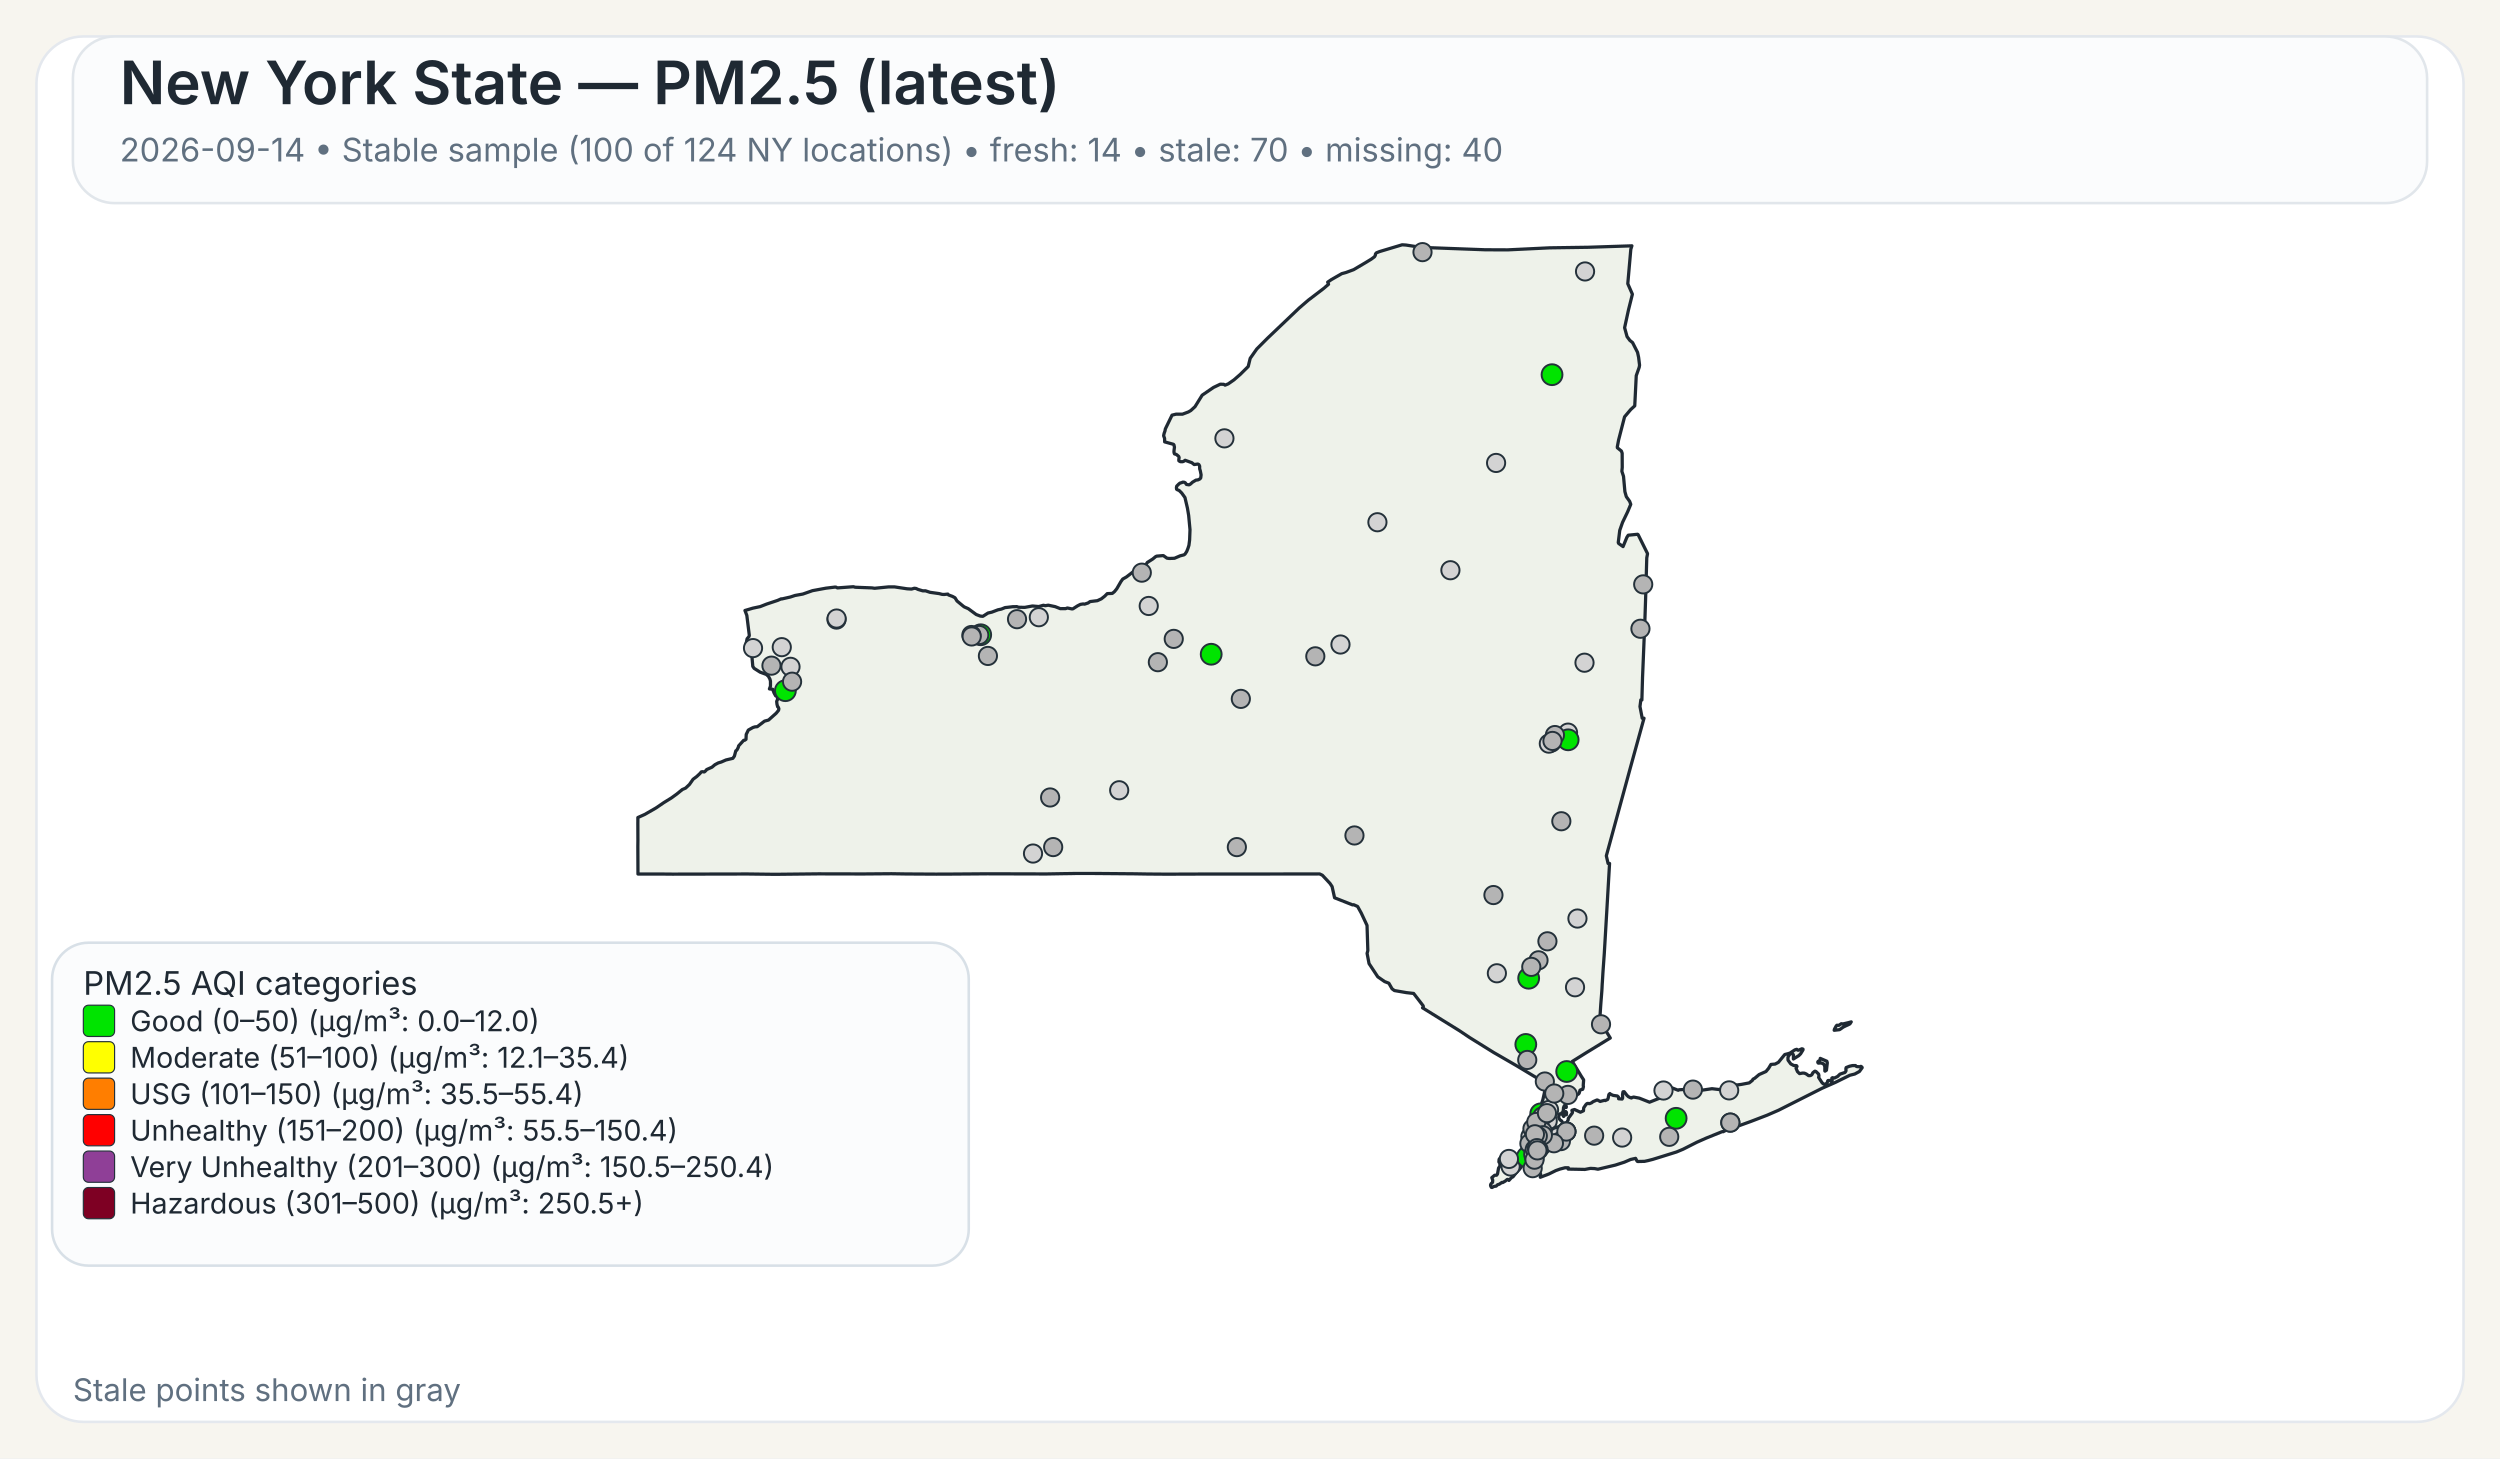
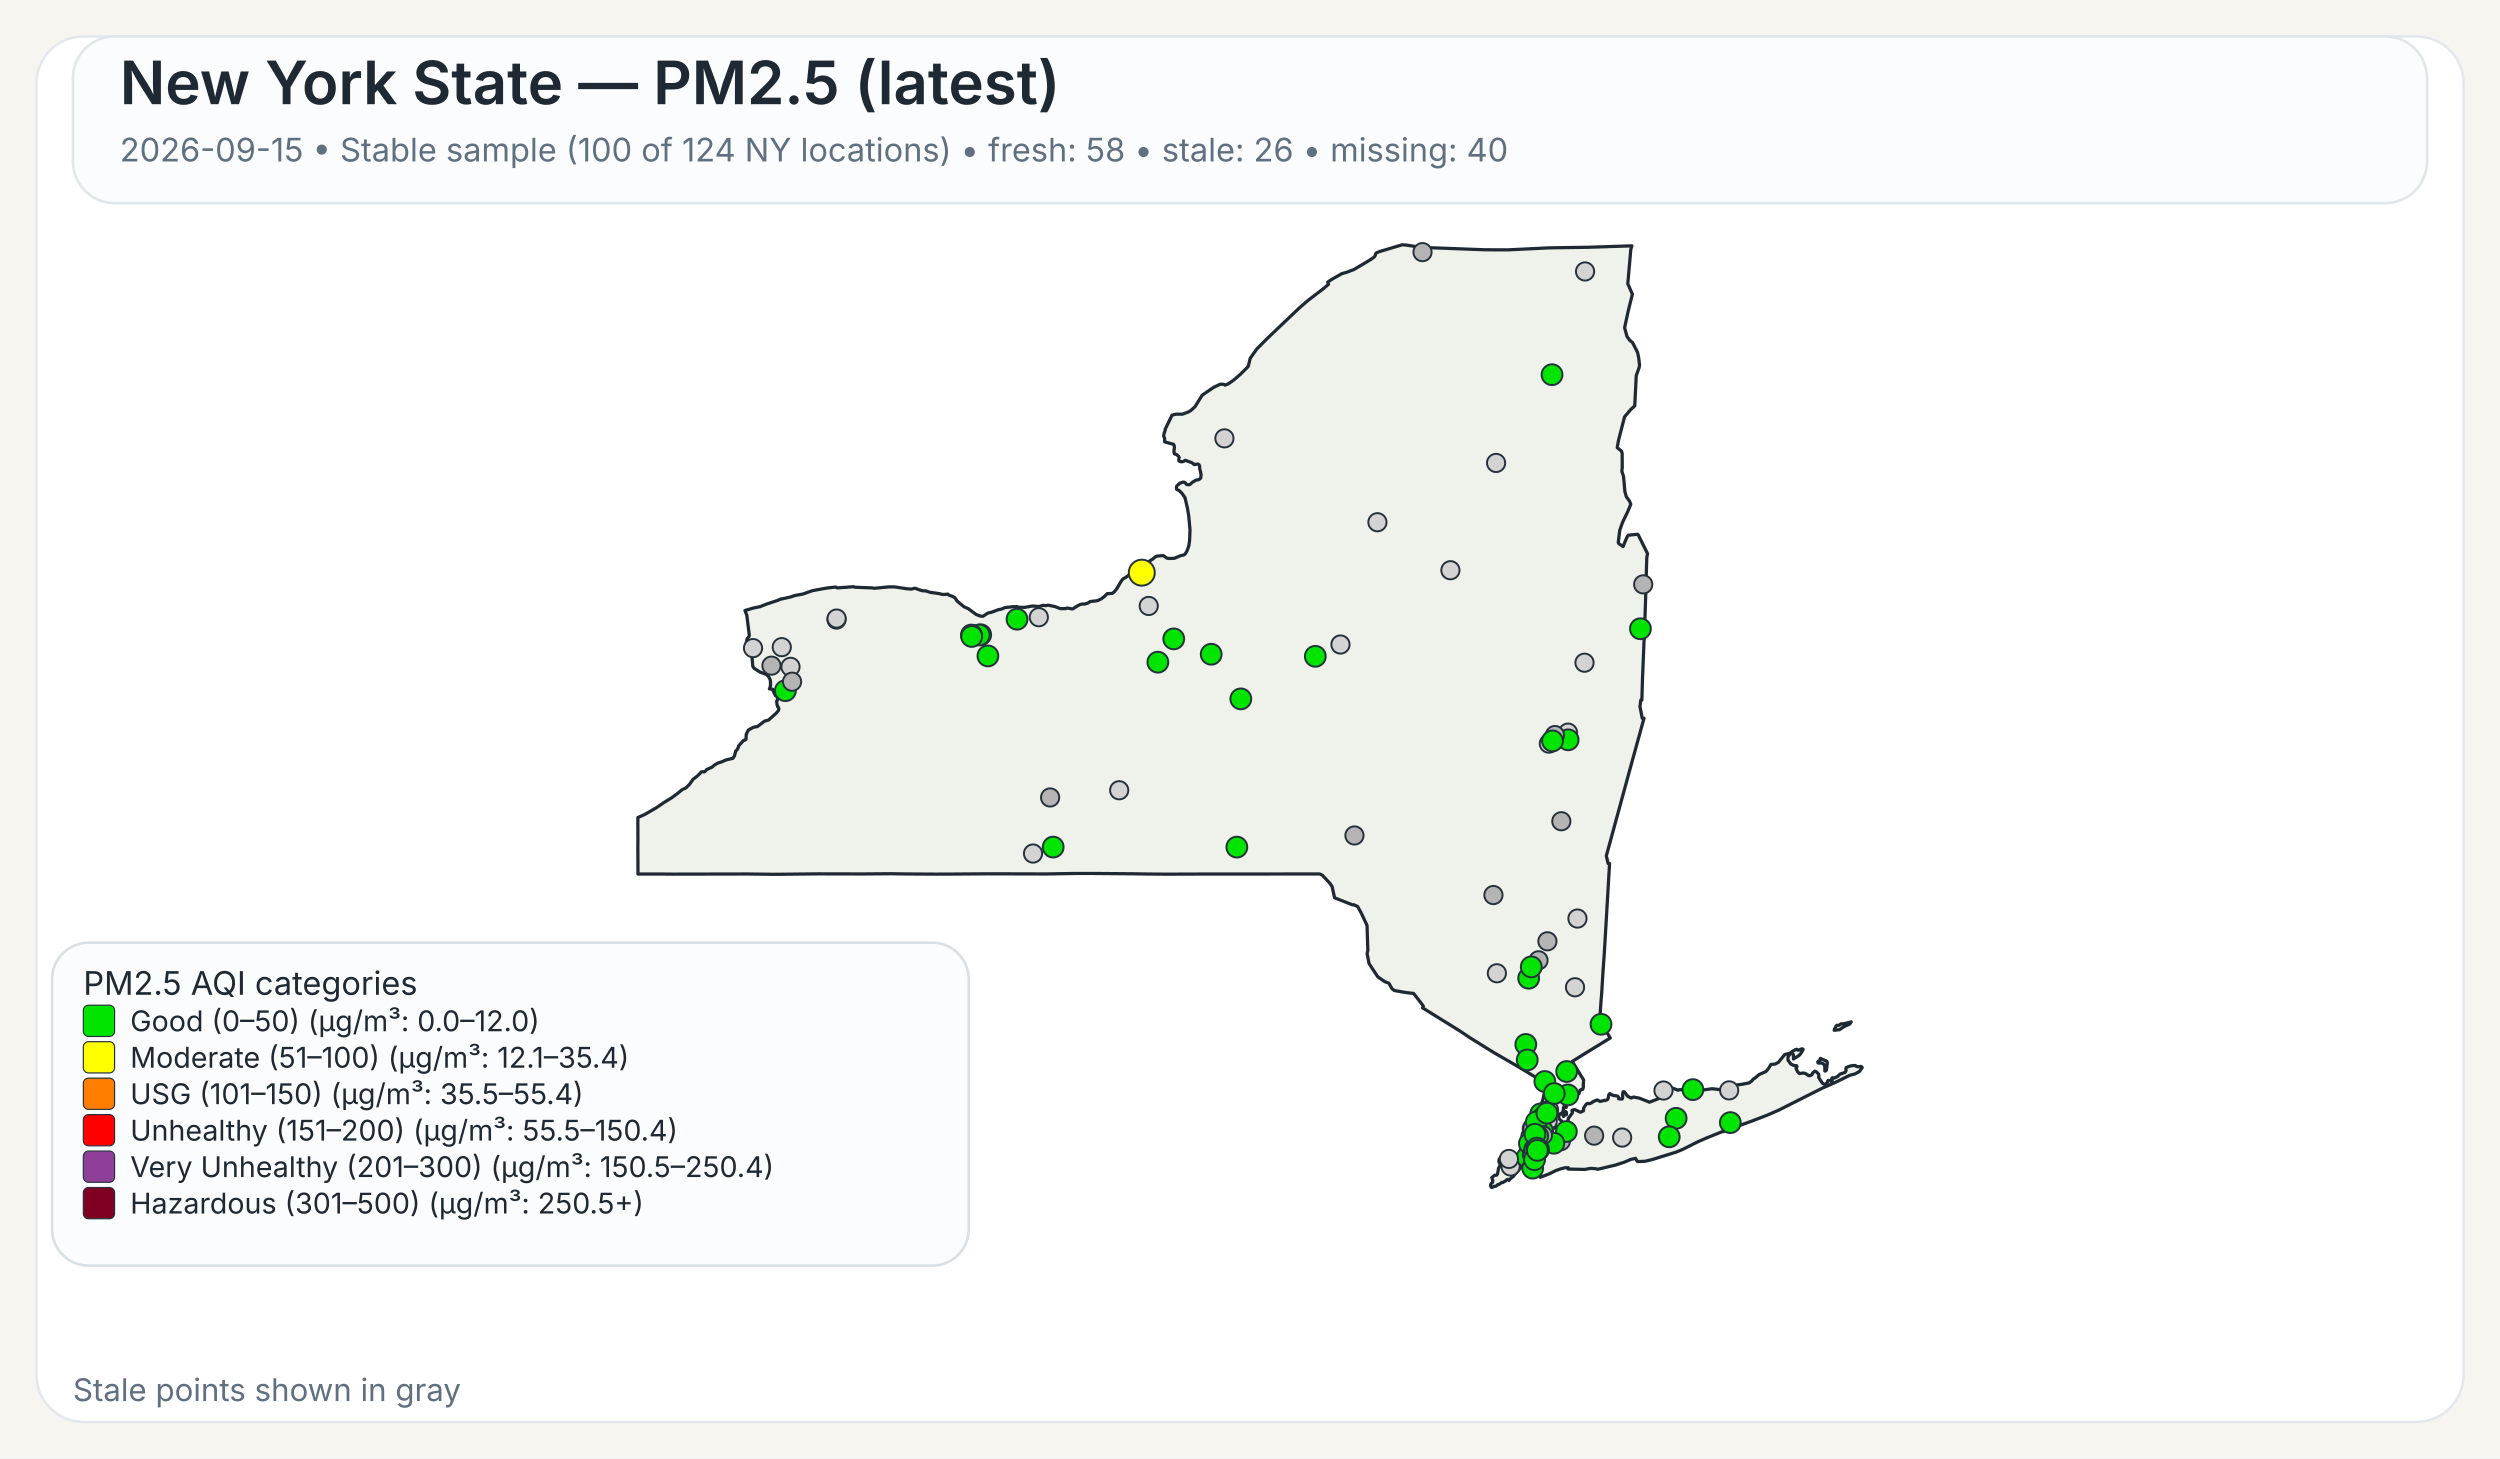
<svg xmlns="http://www.w3.org/2000/svg" width="960" height="560">
  <rect x="0" y="0" width="960" height="560" fill="#F7F5EF" />
  <rect x="14" y="14" width="932" height="532" rx="18" ry="18" fill="#FFFFFF" stroke="#E4E8EE" stroke-width="1" />
  <rect x="28" y="14" width="904" height="64" rx="16" ry="16" fill="#FBFCFD" stroke="#E1E6EB" stroke-width="1" />
  <text x="46" y="40" font-family="Public Sans, Inter, Aptos, Segoe UI, Arial, sans-serif" font-size="23" font-weight="600" fill="#1F2933">New York State — PM2.5 (latest)</text>
-   <text x="46" y="62" font-family="Public Sans, Inter, Aptos, Segoe UI, Arial, sans-serif" font-size="12.5" font-weight="400" fill="#607080">2026-09-14 • Stable sample (100 of 124 NY locations) • fresh: 14 • stale: 70 • missing: 40</text>
+   <text x="46" y="62" font-family="Public Sans, Inter, Aptos, Segoe UI, Arial, sans-serif" font-size="12.5" font-weight="400" fill="#607080">2026-09-15 • Stable sample (100 of 124 NY locations) • fresh: 58 • stale: 26 • missing: 40</text>
  <path d="M601.06,426.90 L601.23,426.83 L601.48,427.07 L601.55,427.32 L601.50,428.06 L601.28,428.08 L601.08,427.81 L601.04,427.27 L601.06,426.90 Z" fill="#EEF2EA" stroke="#1F2933" stroke-width="1.25" stroke-linejoin="round" />
  <path d="M585.16,439.66 L585.21,439.61 L585.24,439.63 L585.33,439.75 L585.00,440.50 L584.94,440.59 L584.83,440.54 L584.77,440.43 L584.80,440.38 L585.16,439.66 Z" fill="#EEF2EA" stroke="#1F2933" stroke-width="1.25" stroke-linejoin="round" />
  <path d="M579.00,452.87 L578.74,452.93 L578.02,453.54 L577.00,454.12 L576.75,454.04 L575.70,454.75 L575.07,454.93 L574.52,455.48 L573.72,455.58 L572.92,456.00 L572.71,455.95 L572.45,455.50 L572.36,455.05 L572.56,454.57 L573.14,454.01 L573.21,453.18 L572.85,452.21 L573.97,451.28 L574.68,451.28 L575.04,450.81 L575.45,448.53 L575.88,447.92 L575.97,447.53 L575.92,446.38 L575.63,446.32 L575.58,446.12 L575.66,445.16 L576.32,444.30 L576.87,444.03 L577.23,444.07 L577.46,444.30 L578.49,444.56 L580.44,444.30 L582.44,443.79 L583.07,443.83 L583.44,444.38 L583.57,445.77 L584.00,446.72 L584.43,447.38 L584.07,448.20 L583.53,448.95 L582.19,450.36 L580.96,451.93 L580.89,451.88 L580.35,452.27 L579.42,453.28 L579.25,452.99 L579.00,452.87 Z" fill="#EEF2EA" stroke="#1F2933" stroke-width="1.25" stroke-linejoin="round" />
  <path d="M698.65,407.28 L698.89,406.98 L698.98,406.42 L701.51,407.51 L701.69,408.12 L701.35,410.97 L700.83,411.31 L700.74,411.25 L700.74,409.57 L700.38,408.71 L700.19,408.52 L699.35,408.18 L698.24,408.24 L698.08,408.08 L698.02,407.81 L698.15,407.57 L698.65,407.28 Z" fill="#EEF2EA" stroke="#1F2933" stroke-width="1.25" stroke-linejoin="round" />
  <path d="M709.87,392.68 L710.87,392.40 L710.37,393.17 L709.71,393.51 L708.74,393.94 L707.77,394.42 L706.83,395.10 L706.37,395.39 L704.33,395.63 L704.44,395.18 L704.77,394.57 L705.12,393.94 L705.39,393.69 L706.11,393.74 L707.05,393.11 L707.70,393.19 L709.32,392.81 L709.87,392.68 Z" fill="#EEF2EA" stroke="#1F2933" stroke-width="1.25" stroke-linejoin="round" />
  <path d="M601.43,424.75 L601.44,424.82 L601.44,424.87 L601.44,424.97 L601.48,425.16 L601.44,425.24 L601.21,425.31 L600.95,425.08 L600.95,424.92 L601.10,424.88 L601.13,424.65 L601.23,424.58 L601.37,424.64 L601.42,424.70 L601.43,424.75 Z" fill="#EEF2EA" stroke="#1F2933" stroke-width="1.25" stroke-linejoin="round" />
  <path d="M623.05,163.10 L621.53,169.00 L621.04,171.61 L621.07,171.95 L622.62,173.20 L622.91,174.06 L622.94,179.46 L622.80,180.98 L623.43,182.92 L623.96,188.79 L624.50,190.70 L624.50,190.71 L625.79,192.51 L626.21,193.67 L625.60,195.12 L625.01,196.54 L623.06,200.59 L622.75,201.47 L621.98,203.67 L621.41,208.34 L621.56,208.68 L623.25,209.89 L624.72,206.33 L625.25,205.52 L628.84,205.16 L629.06,205.34 L632.45,212.18 L632.66,212.61 L632.36,214.21 L632.03,225.74 L632.03,225.80 L632.02,226.34 L632.00,227.05 L631.90,230.25 L631.64,238.09 L631.03,253.00 L630.74,259.97 L630.73,260.06 L630.73,260.23 L630.48,268.80 L630.08,268.74 L629.75,271.32 L630.61,275.80 L631.30,275.80 L628.80,284.88 L626.09,294.70 L622.63,307.38 L616.83,328.64 L617.50,331.57 L618.07,331.57 L617.02,349.62 L617.02,349.66 L616.71,354.88 L616.28,362.25 L616.04,366.27 L615.53,373.42 L615.30,377.22 L615.29,377.28 L615.29,377.35 L615.28,377.44 L615.28,377.49 L615.27,377.53 L615.19,379.03 L615.19,379.14 L615.18,379.18 L615.18,379.35 L615.17,379.49 L615.12,380.31 L615.09,380.73 L615.08,380.89 L614.72,385.46 L614.66,386.30 L614.29,391.98 L618.35,398.60 L616.75,399.56 L616.45,399.75 L610.52,403.39 L609.46,404.03 L609.01,404.31 L603.77,407.58 L605.77,410.89 L606.19,411.58 L606.62,412.29 L607.18,413.23 L608.08,414.62 L608.12,414.70 L607.96,416.83 L608.04,417.28 L607.81,418.17 L607.68,418.35 L607.54,418.27 L606.73,418.62 L606.42,419.73 L606.23,420.03 L605.55,420.48 L604.13,421.08 L603.54,421.65 L602.05,422.64 L600.59,424.82 L600.46,425.17 L600.38,425.37 L600.34,426.13 L600.15,426.98 L600.19,427.32 L600.39,427.51 L600.54,427.87 L600.54,428.09 L600.53,428.27 L600.60,428.55 L600.51,428.65 L600.44,428.71 L600.35,428.62 L600.18,428.29 L600.01,427.93 L600.10,427.54 L599.94,427.19 L599.85,427.21 L599.64,427.48 L599.51,427.81 L599.07,427.70 L598.72,427.92 L598.55,428.85 L598.57,429.17 L598.77,429.63 L599.21,430.17 L599.64,430.41 L600.31,431.59 L600.59,432.07 L600.90,432.04 L601.36,431.60 L601.36,431.60 L602.21,429.98 L602.19,429.51 L603.74,427.42 L603.84,427.11 L603.60,426.42 L603.67,426.33 L604.61,426.05 L606.88,427.09 L607.17,426.96 L608.05,426.54 L608.14,425.40 L608.93,424.24 L609.36,423.80 L609.77,423.70 L610.33,423.82 L611.26,423.43 L611.66,423.07 L613.16,422.42 L613.38,422.39 L614.46,422.95 L616.17,422.51 L616.43,422.62 L617.32,422.20 L617.49,421.82 L617.52,421.77 L617.81,420.28 L618.19,419.93 L618.22,419.96 L618.50,420.18 L618.60,420.26 L618.84,420.36 L619.48,420.63 L619.66,420.66 L619.90,420.69 L620.59,420.79 L621.03,420.85 L621.08,420.86 L621.49,421.26 L621.50,421.39 L621.55,421.93 L622.90,422.03 L623.09,421.64 L623.06,420.27 L623.21,419.33 L623.28,419.23 L623.69,419.22 L624.78,420.64 L625.29,421.11 L626.07,421.51 L626.50,421.62 L626.59,421.46 L627.35,421.28 L629.51,421.69 L629.51,421.69 L633.42,423.24 L638.19,421.34 L638.36,420.84 L638.45,419.18 L638.68,418.35 L640.49,417.89 L642.20,417.80 L644.45,418.67 L644.65,418.48 L647.29,418.32 L649.72,418.35 L652.18,418.65 L653.70,418.61 L657.40,418.06 L660.48,418.42 L661.32,417.62 L664.03,416.80 L665.53,416.46 L666.97,416.64 L668.73,416.40 L671.71,415.83 L672.90,414.88 L673.16,414.40 L673.82,414.05 L675.50,412.63 L678.13,411.46 L679.12,410.27 L680.04,408.74 L681.66,408.60 L682.91,407.93 L685.34,404.94 L686.69,404.59 L687.35,404.38 L689.21,403.16 L689.94,402.93 L690.28,403.23 L690.57,403.30 L691.93,402.73 L692.35,402.87 L692.38,403.11 L691.44,404.66 L690.75,405.35 L688.66,406.65 L688.68,405.06 L688.30,404.60 L687.92,404.54 L687.60,404.66 L687.09,405.06 L686.58,406.01 L686.59,407.08 L687.65,408.54 L688.81,409.15 L689.85,409.20 L690.06,409.50 L689.68,410.21 L690.24,411.51 L691.03,412.27 L692.17,412.06 L692.88,412.09 L693.59,412.39 L694.51,413.06 L695.19,413.03 L695.62,412.79 L695.84,412.56 L696.12,411.95 L696.83,411.38 L696.98,411.33 L697.37,411.49 L698.35,412.46 L698.48,413.14 L698.35,413.73 L699.60,415.66 L700.04,416.12 L700.44,416.32 L700.84,416.33 L701.58,415.93 L701.76,415.37 L701.81,415.13 L701.99,414.91 L702.86,414.89 L703.07,415.26 L703.12,415.25 L703.24,415.22 L703.45,415.13 L703.57,414.86 L703.45,414.38 L703.43,414.00 L703.70,413.83 L704.39,413.98 L705.62,413.37 L706.56,412.46 L708.48,411.82 L708.83,411.29 L708.88,410.85 L708.80,410.51 L708.92,409.94 L710.19,409.44 L711.31,409.19 L712.51,409.17 L712.73,409.44 L713.09,409.58 L714.27,409.63 L714.58,409.48 L714.99,409.75 L715.07,409.99 L714.02,411.45 L712.24,412.42 L710.34,412.90 L704.77,415.65 L699.71,417.88 L682.98,426.32 L678.57,428.24 L672.42,430.60 L662.20,434.30 L661.73,434.58 L661.49,434.51 L660.84,434.74 L655.19,437.03 L651.62,438.61 L646.31,441.30 L643.78,442.36 L638.41,444.04 L634.66,445.20 L632.83,445.67 L631.47,445.96 L631.32,445.96 L628.83,446.02 L628.63,445.87 L628.07,444.81 L626.15,445.24 L623.74,446.28 L621.85,446.89 L620.27,447.40 L613.61,448.98 L612.34,448.74 L610.73,448.66 L608.60,449.06 L605.36,448.99 L602.17,448.93 L602.19,448.77 L602.25,448.43 L600.97,448.42 L599.39,448.83 L599.07,448.91 L597.43,449.50 L594.79,450.81 L591.48,452.07 L591.48,451.26 L591.59,450.86 L591.41,450.49 L591.24,450.39 L590.88,450.18 L590.56,449.81 L590.00,449.87 L588.10,450.05 L587.46,450.03 L587.05,449.85 L586.87,449.72 L586.81,449.43 L587.15,448.99 L587.21,448.90 L587.49,448.42 L587.39,448.02 L586.94,447.62 L585.63,447.32 L585.23,446.64 L585.06,445.69 L585.31,444.71 L585.45,444.41 L585.68,443.96 L586.50,442.95 L586.37,441.37 L586.22,441.17 L586.16,441.08 L586.11,440.71 L586.29,440.19 L586.49,440.03 L586.59,439.53 L586.42,439.11 L586.13,438.91 L586.77,435.14 L587.04,434.58 L587.53,433.54 L588.00,432.56 L588.37,431.79 L590.66,426.98 L591.27,425.68 L591.55,425.09 L591.55,425.09 L591.90,424.00 L592.36,422.57 L592.47,422.24 L593.89,415.87 L593.37,415.86 L592.83,415.54 L585.14,410.91 L585.14,410.91 L582.09,409.08 L581.83,408.93 L574.90,404.92 L573.64,404.20 L565.84,399.35 L564.27,398.37 L560.37,395.76 L546.26,387.01 L546.57,386.68 L546.49,386.22 L542.83,381.48 L542.63,381.46 L540.06,381.17 L535.45,380.37 L534.54,379.69 L533.32,377.55 L531.70,376.93 L529.06,375.09 L525.71,370.01 L525.14,367.03 L524.96,366.10 L525.25,365.02 L524.94,355.37 L522.72,350.61 L521.32,348.08 L519.78,347.40 L519.41,347.49 L512.48,344.75 L511.52,340.44 L510.72,339.24 L507.79,336.09 L506.74,335.59 L502.43,335.60 L502.18,335.60 L499.75,335.60 L499.39,335.61 L499.35,335.61 L469.83,335.63 L469.66,335.63 L462.36,335.64 L461.30,335.63 L460.85,335.63 L460.00,335.64 L448.21,335.68 L447.85,335.68 L441.17,335.63 L440.91,335.63 L435.49,335.54 L435.46,335.54 L420.14,335.41 L418.99,335.41 L413.90,335.41 L413.83,335.41 L413.52,335.41 L412.93,335.41 L412.60,335.42 L411.23,335.45 L411.22,335.45 L408.74,335.48 L408.73,335.48 L401.77,335.60 L379.14,335.54 L372.91,335.59 L364.59,335.65 L360.26,335.66 L359.71,335.67 L347.88,335.60 L347.87,335.60 L342.30,335.51 L337.43,335.55 L331.40,335.60 L314.24,335.56 L297.70,335.74 L295.08,335.71 L287.13,335.61 L286.61,335.61 L258.23,335.67 L257.47,335.66 L253.93,335.63 L253.07,335.62 L253.07,335.63 L244.98,335.62 L244.93,325.04 L244.95,323.48 L244.96,322.52 L244.95,321.67 L244.95,321.16 L244.95,320.84 L244.93,316.08 L244.94,315.42 L244.94,313.93 L247.57,312.75 L251.88,310.27 L254.93,308.19 L257.77,306.44 L259.87,304.92 L262.02,303.17 L263.28,302.62 L264.74,301.24 L266.14,299.24 L267.54,298.19 L268.72,297.09 L269.32,296.39 L269.90,296.33 L270.33,296.44 L270.54,296.38 L271.04,295.92 L271.36,295.51 L273.40,294.60 L274.52,293.65 L275.81,292.96 L276.98,292.61 L278.76,291.83 L281.41,291.20 L282.01,290.34 L282.12,289.92 L282.55,288.31 L282.75,288.22 L283.00,287.95 L283.49,287.01 L283.63,286.42 L285.57,284.28 L285.90,284.29 L286.46,283.91 L286.55,282.02 L287.35,280.35 L289.13,279.36 L289.89,279.12 L290.78,279.05 L293.57,276.92 L295.12,276.50 L298.07,273.86 L298.97,272.76 L299.09,272.13 L298.79,271.45 L298.62,271.42 L298.36,270.43 L298.24,269.33 L298.55,268.66 L298.61,268.16 L298.25,267.28 L297.85,267.20 L297.24,266.09 L296.70,264.68 L295.46,264.54 L295.86,263.47 L295.86,261.59 L295.66,260.80 L295.08,259.71 L294.94,259.59 L294.28,258.99 L291.89,258.11 L289.57,256.64 L289.07,255.88 L288.57,250.10 L288.55,249.89 L286.78,249.43 L286.31,248.17 L286.88,245.30 L287.63,244.40 L287.73,243.95 L286.78,236.32 L286.06,234.43 L289.07,233.54 L291.93,232.93 L294.37,231.97 L298.62,230.55 L299.99,229.95 L300.12,230.02 L303.47,229.26 L305.29,228.66 L308.28,228.12 L312.00,226.81 L317.17,225.86 L320.65,225.44 L321.03,225.47 L321.59,225.76 L322.04,225.72 L327.70,225.30 L328.39,225.50 L334.82,225.75 L335.83,225.90 L341.09,225.38 L343.51,225.37 L348.32,226.10 L349.98,226.20 L350.03,226.20 L351.12,225.89 L351.79,225.98 L352.52,226.34 L354.31,226.87 L355.38,226.87 L357.13,227.45 L360.63,227.94 L361.77,228.24 L362.50,228.28 L363.98,228.13 L364.17,228.44 L365.74,229.01 L366.72,229.54 L367.48,230.77 L369.92,232.79 L370.31,233.07 L371.82,233.73 L373.38,234.88 L374.86,235.97 L376.42,236.57 L377.42,236.67 L379.40,235.40 L380.84,235.07 L383.21,234.17 L384.54,233.89 L385.93,233.32 L386.27,233.28 L386.83,233.22 L388.90,232.98 L390.48,232.95 L391.11,233.18 L393.48,233.24 L396.46,232.70 L398.89,232.91 L400.66,232.42 L401.43,232.58 L402.53,232.39 L405.18,232.95 L407.17,233.73 L409.20,233.71 L409.87,233.47 L411.66,233.83 L412.03,233.77 L413.80,232.63 L414.88,232.08 L415.91,231.92 L416.48,231.99 L417.81,231.55 L418.60,231.00 L421.39,230.66 L422.92,229.95 L424.23,228.91 L425.18,227.95 L425.69,227.93 L427.12,227.87 L427.93,227.21 L428.83,226.10 L430.44,223.32 L431.14,222.35 L431.96,221.89 L432.55,221.55 L435.18,219.53 L437.03,218.59 L437.61,217.92 L437.98,217.72 L438.51,217.88 L439.70,217.38 L440.56,215.99 L442.64,214.67 L443.82,213.70 L444.23,213.55 L446.72,213.34 L448.11,214.33 L448.97,214.45 L450.99,214.38 L453.20,213.43 L454.63,213.07 L455.05,212.77 L455.69,211.79 L456.17,210.59 L456.55,209.40 L456.81,207.36 L456.96,203.41 L456.73,200.97 L456.44,197.89 L455.97,195.10 L455.02,191.05 L453.78,189.32 L452.78,188.33 L452.13,188.08 L451.81,187.86 L451.74,187.30 L451.84,186.69 L452.22,186.31 L452.64,185.89 L453.10,185.51 L453.80,185.32 L454.18,185.14 L454.70,185.18 L455.13,185.37 L455.61,186.03 L456.63,186.18 L457.19,185.84 L457.91,185.17 L459.24,184.37 L460.00,184.28 L460.73,183.93 L461.08,183.54 L461.22,182.35 L460.90,180.72 L460.70,180.14 L460.66,179.72 L460.67,178.99 L460.38,178.40 L459.97,178.19 L458.56,178.39 L457.66,177.67 L455.09,176.75 L454.57,177.13 L454.12,177.30 L453.65,177.30 L453.29,177.28 L452.94,177.12 L452.67,176.90 L452.67,176.38 L452.79,175.72 L452.62,175.27 L451.89,174.63 L451.54,174.45 L451.01,174.30 L450.87,173.94 L450.80,173.54 L450.84,172.88 L450.99,171.72 L450.78,170.78 L450.56,170.60 L447.23,169.68 L447.20,168.34 L446.83,167.32 L447.02,166.42 L447.35,165.48 L447.50,164.69 L450.06,159.42 L451.61,159.04 L454.05,159.05 L456.36,158.18 L457.28,157.64 L458.88,156.17 L461.63,151.75 L465.96,148.79 L468.59,147.53 L469.94,147.58 L470.43,147.90 L471.65,147.40 L473.83,145.88 L476.29,143.74 L476.97,143.06 L479.31,140.74 L480.08,137.59 L482.60,134.01 L486.70,129.90 L498.91,118.26 L502.36,115.29 L508.27,110.78 L510.16,109.15 L509.83,108.34 L511.28,107.35 L515.25,105.08 L516.86,104.64 L519.80,103.55 L524.26,100.92 L526.51,99.55 L527.81,98.60 L528.14,98.00 L528.16,97.54 L528.55,97.08 L529.76,96.60 L538.43,94.00 L539.92,94.10 L544.47,94.80 L545.84,95.00 L570.26,95.91 L578.85,95.95 L585.96,95.61 L595.04,95.17 L609.91,94.95 L626.65,94.40 L626.23,95.73 L625.68,102.02 L625.07,108.95 L626.84,112.98 L625.33,119.03 L623.85,125.84 L624.79,129.27 L625.53,130.26 L625.83,130.68 L626.91,131.56 L626.91,131.56 L628.81,135.29 L629.22,137.19 L629.59,140.21 L629.45,141.06 L628.32,144.25 L627.83,154.15 L627.74,155.85 L626.19,157.27 L623.83,160.07 L623.05,163.10 Z" fill="#EEF2EA" stroke="#1F2933" stroke-width="1.25" stroke-linejoin="round" />
  <circle cx="574.80" cy="373.74" r="3.50" fill="lightgray" stroke="#24313A" stroke-width="0.75" />
  <circle cx="296.24" cy="255.61" r="3.50" fill="rgb(180,180,180)" stroke="#24313A" stroke-width="0.75" />
  <circle cx="585.91" cy="401.06" r="4.00" fill="#00E400" stroke="#24313A" stroke-width="0.75" />
  <circle cx="590.67" cy="430.08" r="3.50" fill="lightgray" stroke="#24313A" stroke-width="0.75" />
  <circle cx="587.01" cy="375.64" r="4.00" fill="#00E400" stroke="#24313A" stroke-width="0.75" />
  <circle cx="580.07" cy="447.93" r="3.50" fill="lightgray" stroke="#24313A" stroke-width="0.75" />
  <circle cx="528.93" cy="200.54" r="3.50" fill="lightgray" stroke="#24313A" stroke-width="0.75" />
  <circle cx="622.90" cy="436.82" r="3.50" fill="lightgray" stroke="#24313A" stroke-width="0.75" />
  <circle cx="321.22" cy="237.92" r="3.50" fill="lightgray" stroke="#24313A" stroke-width="0.75" />
  <circle cx="556.96" cy="218.97" r="3.50" fill="lightgray" stroke="#24313A" stroke-width="0.75" />
  <circle cx="574.50" cy="177.77" r="3.50" fill="lightgray" stroke="#24313A" stroke-width="0.75" />
  <circle cx="429.77" cy="303.46" r="3.50" fill="lightgray" stroke="#24313A" stroke-width="0.75" />
  <circle cx="514.74" cy="247.49" r="3.50" fill="lightgray" stroke="#24313A" stroke-width="0.75" />
  <circle cx="470.18" cy="168.33" r="3.50" fill="lightgray" stroke="#24313A" stroke-width="0.75" />
  <circle cx="376.59" cy="243.75" r="4.00" fill="#00E400" stroke="#24313A" stroke-width="0.75" />
  <circle cx="591.63" cy="427.72" r="4.00" fill="#00E400" stroke="#24313A" stroke-width="0.75" />
  <circle cx="593.40" cy="430.37" r="3.50" fill="lightgray" stroke="#24313A" stroke-width="0.75" />
  <circle cx="593.93" cy="437.51" r="4.00" fill="#00E400" stroke="#24313A" stroke-width="0.75" />
  <circle cx="602.12" cy="281.33" r="3.50" fill="lightgray" stroke="#24313A" stroke-width="0.75" />
  <circle cx="398.91" cy="237.01" r="3.50" fill="lightgray" stroke="#24313A" stroke-width="0.75" />
  <circle cx="598.03" cy="436.67" r="4.00" fill="#00E400" stroke="#24313A" stroke-width="0.75" />
  <circle cx="595.98" cy="143.88" r="4.00" fill="#00E400" stroke="#24313A" stroke-width="0.75" />
  <circle cx="601.61" cy="411.46" r="4.00" fill="#00E400" stroke="#24313A" stroke-width="0.75" />
  <circle cx="608.45" cy="254.48" r="3.50" fill="lightgray" stroke="#24313A" stroke-width="0.75" />
  <circle cx="604.81" cy="379.11" r="3.50" fill="lightgray" stroke="#24313A" stroke-width="0.75" />
  <circle cx="588.51" cy="437.27" r="3.50" fill="rgb(180,180,180)" stroke="#24313A" stroke-width="0.75" />
  <circle cx="465.10" cy="251.23" r="4.00" fill="#00E400" stroke="#24313A" stroke-width="0.75" />
  <circle cx="396.68" cy="327.76" r="3.50" fill="lightgray" stroke="#24313A" stroke-width="0.75" />
  <circle cx="643.63" cy="429.43" r="4.00" fill="#00E400" stroke="#24313A" stroke-width="0.75" />
  <circle cx="586.47" cy="444.33" r="4.00" fill="#00E400" stroke="#24313A" stroke-width="0.75" />
  <circle cx="303.55" cy="256.06" r="3.50" fill="lightgray" stroke="#24313A" stroke-width="0.75" />
  <circle cx="602.17" cy="284.09" r="4.00" fill="#00E400" stroke="#24313A" stroke-width="0.75" />
  <circle cx="301.59" cy="265.22" r="4.00" fill="#00E400" stroke="#24313A" stroke-width="0.75" />
  <circle cx="321.26" cy="237.52" r="3.50" fill="lightgray" stroke="#24313A" stroke-width="0.75" />
  <circle cx="612.15" cy="436.09" r="3.50" fill="rgb(180,180,180)" stroke="#24313A" stroke-width="0.75" />
  <circle cx="587.88" cy="438.53" r="3.50" fill="rgb(180,180,180)" stroke="#24313A" stroke-width="0.75" />
  <circle cx="591.83" cy="440.12" r="3.50" fill="lightgray" stroke="#24313A" stroke-width="0.75" />
  <circle cx="594.32" cy="430.48" r="3.50" fill="lightgray" stroke="#24313A" stroke-width="0.75" />
  <circle cx="594.83" cy="426.21" r="3.50" fill="lightgray" stroke="#24313A" stroke-width="0.75" />
  <circle cx="605.74" cy="352.72" r="3.50" fill="lightgray" stroke="#24313A" stroke-width="0.75" />
  <circle cx="664.00" cy="418.71" r="3.50" fill="lightgray" stroke="#24313A" stroke-width="0.75" />
  <circle cx="546.24" cy="96.82" r="3.50" fill="rgb(180,180,180)" stroke="#24313A" stroke-width="0.75" />
  <circle cx="638.78" cy="418.76" r="3.50" fill="lightgray" stroke="#24313A" stroke-width="0.75" />
  <circle cx="304.16" cy="261.77" r="3.50" fill="rgb(180,180,180)" stroke="#24313A" stroke-width="0.75" />
  <circle cx="441.11" cy="232.69" r="3.50" fill="lightgray" stroke="#24313A" stroke-width="0.75" />
  <circle cx="598.43" cy="436.52" r="4.00" fill="#00E400" stroke="#24313A" stroke-width="0.75" />
-   <circle cx="376.03" cy="243.84" r="3.50" fill="rgb(180,180,180)" stroke="#24313A" stroke-width="0.75" />
+   <circle cx="376.03" cy="243.84" r="4.00" fill="#00E400" stroke="#24313A" stroke-width="0.75" />
  <circle cx="592.26" cy="428.72" r="3.50" fill="rgb(180,180,180)" stroke="#24313A" stroke-width="0.75" />
  <circle cx="579.43" cy="445.03" r="3.50" fill="lightgray" stroke="#24313A" stroke-width="0.75" />
-   <circle cx="602.08" cy="420.44" r="3.50" fill="rgb(180,180,180)" stroke="#24313A" stroke-width="0.75" />
+   <circle cx="602.08" cy="420.44" r="4.00" fill="#00E400" stroke="#24313A" stroke-width="0.75" />
  <circle cx="590.18" cy="441.64" r="3.50" fill="rgb(180,180,180)" stroke="#24313A" stroke-width="0.75" />
  <circle cx="520.11" cy="320.82" r="3.50" fill="rgb(180,180,180)" stroke="#24313A" stroke-width="0.75" />
  <circle cx="601.48" cy="434.51" r="3.50" fill="rgb(180,180,180)" stroke="#24313A" stroke-width="0.75" />
  <circle cx="598.28" cy="436.62" r="3.50" fill="rgb(180,180,180)" stroke="#24313A" stroke-width="0.75" />
  <circle cx="601.48" cy="434.52" r="3.50" fill="lightgray" stroke="#24313A" stroke-width="0.75" />
  <circle cx="608.66" cy="104.24" r="3.50" fill="lightgray" stroke="#24313A" stroke-width="0.75" />
-   <circle cx="373.02" cy="243.85" r="3.50" fill="rgb(180,180,180)" stroke="#24313A" stroke-width="0.75" />
+   <circle cx="373.02" cy="243.85" r="4.00" fill="#00E400" stroke="#24313A" stroke-width="0.75" />
  <circle cx="598.27" cy="436.67" r="3.50" fill="lightgray" stroke="#24313A" stroke-width="0.75" />
  <circle cx="598.28" cy="436.62" r="3.50" fill="lightgray" stroke="#24313A" stroke-width="0.75" />
  <circle cx="587.67" cy="436.46" r="3.50" fill="lightgray" stroke="#24313A" stroke-width="0.75" />
  <circle cx="590.79" cy="368.76" r="3.50" fill="rgb(180,180,180)" stroke="#24313A" stroke-width="0.75" />
-   <circle cx="593.22" cy="415.30" r="3.50" fill="rgb(180,180,180)" stroke="#24313A" stroke-width="0.75" />
-   <circle cx="590.92" cy="439.03" r="3.50" fill="rgb(180,180,180)" stroke="#24313A" stroke-width="0.75" />
+   <circle cx="593.22" cy="415.30" r="4.00" fill="#00E400" stroke="#24313A" stroke-width="0.75" />
+   <circle cx="590.92" cy="439.03" r="4.00" fill="#00E400" stroke="#24313A" stroke-width="0.75" />
  <circle cx="300.20" cy="248.51" r="3.50" fill="lightgray" stroke="#24313A" stroke-width="0.75" />
-   <circle cx="588.55" cy="448.58" r="3.50" fill="rgb(180,180,180)" stroke="#24313A" stroke-width="0.75" />
+   <circle cx="588.55" cy="448.58" r="4.00" fill="#00E400" stroke="#24313A" stroke-width="0.75" />
  <circle cx="592.77" cy="438.21" r="3.50" fill="lightgray" stroke="#24313A" stroke-width="0.75" />
  <circle cx="592.77" cy="438.23" r="3.50" fill="rgb(180,180,180)" stroke="#24313A" stroke-width="0.75" />
  <circle cx="592.78" cy="438.21" r="3.50" fill="rgb(180,180,180)" stroke="#24313A" stroke-width="0.75" />
  <circle cx="592.81" cy="438.17" r="3.50" fill="rgb(180,180,180)" stroke="#24313A" stroke-width="0.75" />
  <circle cx="592.70" cy="438.35" r="3.50" fill="rgb(180,180,180)" stroke="#24313A" stroke-width="0.75" />
  <circle cx="592.76" cy="438.20" r="3.50" fill="lightgray" stroke="#24313A" stroke-width="0.75" />
  <circle cx="592.66" cy="438.26" r="3.50" fill="lightgray" stroke="#24313A" stroke-width="0.75" />
  <circle cx="599.38" cy="438.19" r="3.50" fill="rgb(180,180,180)" stroke="#24313A" stroke-width="0.75" />
-   <circle cx="474.95" cy="325.29" r="3.50" fill="rgb(180,180,180)" stroke="#24313A" stroke-width="0.75" />
-   <circle cx="588.70" cy="433.55" r="3.50" fill="rgb(180,180,180)" stroke="#24313A" stroke-width="0.75" />
-   <circle cx="601.48" cy="434.52" r="3.50" fill="rgb(180,180,180)" stroke="#24313A" stroke-width="0.75" />
-   <circle cx="629.93" cy="241.44" r="3.50" fill="rgb(180,180,180)" stroke="#24313A" stroke-width="0.75" />
+   <circle cx="474.95" cy="325.29" r="4.00" fill="#00E400" stroke="#24313A" stroke-width="0.75" />
+   <circle cx="588.70" cy="433.55" r="4.00" fill="#00E400" stroke="#24313A" stroke-width="0.75" />
+   <circle cx="601.48" cy="434.52" r="4.00" fill="#00E400" stroke="#24313A" stroke-width="0.75" />
+   <circle cx="629.93" cy="241.44" r="4.00" fill="#00E400" stroke="#24313A" stroke-width="0.75" />
  <circle cx="599.55" cy="315.36" r="3.50" fill="rgb(180,180,180)" stroke="#24313A" stroke-width="0.75" />
  <circle cx="588.57" cy="437.98" r="3.50" fill="lightgray" stroke="#24313A" stroke-width="0.75" />
  <circle cx="595.75" cy="285.13" r="3.50" fill="rgb(180,180,180)" stroke="#24313A" stroke-width="0.75" />
-   <circle cx="589.13" cy="443.87" r="3.50" fill="rgb(180,180,180)" stroke="#24313A" stroke-width="0.75" />
+   <circle cx="589.13" cy="443.87" r="4.00" fill="#00E400" stroke="#24313A" stroke-width="0.75" />
  <circle cx="594.21" cy="361.46" r="3.50" fill="rgb(180,180,180)" stroke="#24313A" stroke-width="0.75" />
-   <circle cx="614.79" cy="393.33" r="3.50" fill="rgb(180,180,180)" stroke="#24313A" stroke-width="0.75" />
+   <circle cx="614.79" cy="393.33" r="4.00" fill="#00E400" stroke="#24313A" stroke-width="0.75" />
  <circle cx="664.45" cy="431.08" r="3.50" fill="lightgray" stroke="#24313A" stroke-width="0.75" />
  <circle cx="597.09" cy="282.26" r="3.50" fill="rgb(180,180,180)" stroke="#24313A" stroke-width="0.75" />
  <circle cx="573.48" cy="343.70" r="3.50" fill="rgb(180,180,180)" stroke="#24313A" stroke-width="0.75" />
-   <circle cx="373.13" cy="244.40" r="3.50" fill="rgb(180,180,180)" stroke="#24313A" stroke-width="0.75" />
-   <circle cx="590.03" cy="441.87" r="3.50" fill="rgb(180,180,180)" stroke="#24313A" stroke-width="0.75" />
-   <circle cx="664.45" cy="431.08" r="3.50" fill="rgb(180,180,180)" stroke="#24313A" stroke-width="0.75" />
-   <circle cx="596.83" cy="419.91" r="3.50" fill="rgb(180,180,180)" stroke="#24313A" stroke-width="0.75" />
-   <circle cx="640.98" cy="436.54" r="3.50" fill="rgb(180,180,180)" stroke="#24313A" stroke-width="0.75" />
-   <circle cx="587.29" cy="439.12" r="3.50" fill="rgb(180,180,180)" stroke="#24313A" stroke-width="0.75" />
-   <circle cx="589.23" cy="444.79" r="3.50" fill="rgb(180,180,180)" stroke="#24313A" stroke-width="0.75" />
+   <circle cx="373.13" cy="244.40" r="4.00" fill="#00E400" stroke="#24313A" stroke-width="0.75" />
+   <circle cx="590.03" cy="441.87" r="4.00" fill="#00E400" stroke="#24313A" stroke-width="0.75" />
+   <circle cx="664.45" cy="431.08" r="4.00" fill="#00E400" stroke="#24313A" stroke-width="0.75" />
+   <circle cx="596.83" cy="419.91" r="4.00" fill="#00E400" stroke="#24313A" stroke-width="0.75" />
+   <circle cx="640.98" cy="436.54" r="4.00" fill="#00E400" stroke="#24313A" stroke-width="0.75" />
+   <circle cx="587.29" cy="439.12" r="4.00" fill="#00E400" stroke="#24313A" stroke-width="0.75" />
+   <circle cx="589.23" cy="444.79" r="4.00" fill="#00E400" stroke="#24313A" stroke-width="0.75" />
  <circle cx="588.46" cy="433.42" r="3.50" fill="rgb(180,180,180)" stroke="#24313A" stroke-width="0.75" />
-   <circle cx="592.37" cy="434.42" r="3.50" fill="rgb(180,180,180)" stroke="#24313A" stroke-width="0.75" />
+   <circle cx="592.37" cy="434.42" r="4.00" fill="#00E400" stroke="#24313A" stroke-width="0.75" />
  <circle cx="594.75" cy="285.55" r="3.50" fill="lightgray" stroke="#24313A" stroke-width="0.75" />
  <circle cx="630.99" cy="224.40" r="3.50" fill="rgb(180,180,180)" stroke="#24313A" stroke-width="0.75" />
-   <circle cx="590.52" cy="437.49" r="3.50" fill="rgb(180,180,180)" stroke="#24313A" stroke-width="0.75" />
-   <circle cx="589.94" cy="430.85" r="3.50" fill="rgb(180,180,180)" stroke="#24313A" stroke-width="0.75" />
-   <circle cx="650.08" cy="418.41" r="3.50" fill="rgb(180,180,180)" stroke="#24313A" stroke-width="0.75" />
-   <circle cx="596.15" cy="284.52" r="3.50" fill="rgb(180,180,180)" stroke="#24313A" stroke-width="0.75" />
-   <circle cx="588.77" cy="443.25" r="3.50" fill="rgb(180,180,180)" stroke="#24313A" stroke-width="0.75" />
-   <circle cx="596.70" cy="439.01" r="3.50" fill="rgb(180,180,180)" stroke="#24313A" stroke-width="0.75" />
-   <circle cx="390.54" cy="237.77" r="3.50" fill="rgb(180,180,180)" stroke="#24313A" stroke-width="0.75" />
-   <circle cx="589.36" cy="441.38" r="3.50" fill="rgb(180,180,180)" stroke="#24313A" stroke-width="0.75" />
-   <circle cx="450.72" cy="245.33" r="3.50" fill="rgb(180,180,180)" stroke="#24313A" stroke-width="0.75" />
-   <circle cx="444.62" cy="254.28" r="3.50" fill="rgb(180,180,180)" stroke="#24313A" stroke-width="0.75" />
-   <circle cx="379.36" cy="251.88" r="3.50" fill="rgb(180,180,180)" stroke="#24313A" stroke-width="0.75" />
-   <circle cx="594.02" cy="427.45" r="3.50" fill="rgb(180,180,180)" stroke="#24313A" stroke-width="0.75" />
+   <circle cx="590.52" cy="437.49" r="4.00" fill="#00E400" stroke="#24313A" stroke-width="0.75" />
+   <circle cx="589.94" cy="430.85" r="4.00" fill="#00E400" stroke="#24313A" stroke-width="0.75" />
+   <circle cx="650.08" cy="418.41" r="4.00" fill="#00E400" stroke="#24313A" stroke-width="0.75" />
+   <circle cx="596.15" cy="284.52" r="4.00" fill="#00E400" stroke="#24313A" stroke-width="0.75" />
+   <circle cx="588.77" cy="443.25" r="4.00" fill="#00E400" stroke="#24313A" stroke-width="0.75" />
+   <circle cx="596.70" cy="439.01" r="4.00" fill="#00E400" stroke="#24313A" stroke-width="0.75" />
+   <circle cx="390.54" cy="237.77" r="4.00" fill="#00E400" stroke="#24313A" stroke-width="0.75" />
+   <circle cx="589.36" cy="441.38" r="4.00" fill="#00E400" stroke="#24313A" stroke-width="0.75" />
+   <circle cx="450.72" cy="245.33" r="4.00" fill="#00E400" stroke="#24313A" stroke-width="0.75" />
+   <circle cx="444.62" cy="254.28" r="4.00" fill="#00E400" stroke="#24313A" stroke-width="0.75" />
+   <circle cx="379.36" cy="251.88" r="4.00" fill="#00E400" stroke="#24313A" stroke-width="0.75" />
+   <circle cx="594.02" cy="427.45" r="4.00" fill="#00E400" stroke="#24313A" stroke-width="0.75" />
  <circle cx="592.46" cy="435.94" r="3.50" fill="rgb(180,180,180)" stroke="#24313A" stroke-width="0.75" />
  <circle cx="289.16" cy="248.87" r="3.50" fill="lightgray" stroke="#24313A" stroke-width="0.75" />
-   <circle cx="505.08" cy="252.03" r="3.50" fill="rgb(180,180,180)" stroke="#24313A" stroke-width="0.75" />
-   <circle cx="590.51" cy="436.23" r="3.50" fill="rgb(180,180,180)" stroke="#24313A" stroke-width="0.75" />
-   <circle cx="589.41" cy="435.56" r="3.50" fill="rgb(180,180,180)" stroke="#24313A" stroke-width="0.75" />
-   <circle cx="438.45" cy="219.90" r="3.50" fill="rgb(180,180,180)" stroke="#24313A" stroke-width="0.75" />
-   <circle cx="589.25" cy="445.32" r="3.50" fill="rgb(180,180,180)" stroke="#24313A" stroke-width="0.75" />
-   <circle cx="590.82" cy="441.48" r="3.50" fill="rgb(180,180,180)" stroke="#24313A" stroke-width="0.75" />
-   <circle cx="476.48" cy="268.37" r="3.50" fill="rgb(180,180,180)" stroke="#24313A" stroke-width="0.75" />
-   <circle cx="404.42" cy="325.28" r="3.50" fill="rgb(180,180,180)" stroke="#24313A" stroke-width="0.75" />
+   <circle cx="505.08" cy="252.03" r="4.00" fill="#00E400" stroke="#24313A" stroke-width="0.75" />
+   <circle cx="590.51" cy="436.23" r="4.00" fill="#00E400" stroke="#24313A" stroke-width="0.75" />
+   <circle cx="589.41" cy="435.56" r="4.00" fill="#00E400" stroke="#24313A" stroke-width="0.75" />
+   <circle cx="438.45" cy="219.90" r="5.00" fill="#FFFF00" stroke="#24313A" stroke-width="0.75" />
+   <circle cx="589.25" cy="445.32" r="4.00" fill="#00E400" stroke="#24313A" stroke-width="0.75" />
+   <circle cx="590.82" cy="441.48" r="4.00" fill="#00E400" stroke="#24313A" stroke-width="0.75" />
+   <circle cx="476.48" cy="268.37" r="4.00" fill="#00E400" stroke="#24313A" stroke-width="0.75" />
+   <circle cx="404.42" cy="325.28" r="4.00" fill="#00E400" stroke="#24313A" stroke-width="0.75" />
  <circle cx="403.25" cy="306.23" r="3.50" fill="rgb(180,180,180)" stroke="#24313A" stroke-width="0.75" />
-   <circle cx="586.46" cy="407.02" r="3.50" fill="rgb(180,180,180)" stroke="#24313A" stroke-width="0.75" />
-   <circle cx="590.18" cy="440.88" r="3.50" fill="rgb(180,180,180)" stroke="#24313A" stroke-width="0.75" />
-   <circle cx="590.36" cy="441.75" r="3.50" fill="rgb(180,180,180)" stroke="#24313A" stroke-width="0.75" />
-   <circle cx="588.01" cy="371.28" r="3.50" fill="rgb(180,180,180)" stroke="#24313A" stroke-width="0.75" />
+   <circle cx="586.46" cy="407.02" r="4.00" fill="#00E400" stroke="#24313A" stroke-width="0.75" />
+   <circle cx="590.18" cy="440.88" r="4.00" fill="#00E400" stroke="#24313A" stroke-width="0.75" />
+   <circle cx="590.36" cy="441.75" r="4.00" fill="#00E400" stroke="#24313A" stroke-width="0.75" />
+   <circle cx="588.01" cy="371.28" r="4.00" fill="#00E400" stroke="#24313A" stroke-width="0.75" />
  <rect x="20" y="362" width="352" height="124" rx="14" ry="14" fill="#FBFCFD" stroke="#D8E0E7" stroke-width="1" />
  <text x="32" y="382" font-family="Inter, Aptos, Segoe UI, Arial, sans-serif" font-size="12.5" fill="#1F2933">PM2.5 AQI categories</text>
  <rect x="32" y="386" width="12" height="12" rx="2" ry="2" fill="#00E400" stroke="#24313A" stroke-width="0.45" />
  <text x="50" y="396" font-family="Inter, Aptos, Segoe UI, Arial, sans-serif" font-size="11" fill="#1F2933">Good (0–50)  (µg/m³: 0.0–12.0)</text>
  <rect x="32" y="400" width="12" height="12" rx="2" ry="2" fill="#FFFF00" stroke="#24313A" stroke-width="0.45" />
  <text x="50" y="410" font-family="Inter, Aptos, Segoe UI, Arial, sans-serif" font-size="11" fill="#1F2933">Moderate (51–100)  (µg/m³: 12.1–35.4)</text>
  <rect x="32" y="414" width="12" height="12" rx="2" ry="2" fill="#FF7E00" stroke="#24313A" stroke-width="0.45" />
  <text x="50" y="424" font-family="Inter, Aptos, Segoe UI, Arial, sans-serif" font-size="11" fill="#1F2933">USG (101–150)  (µg/m³: 35.5–55.4)</text>
  <rect x="32" y="428" width="12" height="12" rx="2" ry="2" fill="#FF0000" stroke="#24313A" stroke-width="0.45" />
  <text x="50" y="438" font-family="Inter, Aptos, Segoe UI, Arial, sans-serif" font-size="11" fill="#1F2933">Unhealthy (151–200)  (µg/m³: 55.5–150.4)</text>
  <rect x="32" y="442" width="12" height="12" rx="2" ry="2" fill="#8F3F97" stroke="#24313A" stroke-width="0.45" />
  <text x="50" y="452" font-family="Inter, Aptos, Segoe UI, Arial, sans-serif" font-size="11" fill="#1F2933">Very Unhealthy (201–300)  (µg/m³: 150.5–250.4)</text>
  <rect x="32" y="456" width="12" height="12" rx="2" ry="2" fill="#7E0023" stroke="#24313A" stroke-width="0.45" />
  <text x="50" y="466" font-family="Inter, Aptos, Segoe UI, Arial, sans-serif" font-size="11" fill="#1F2933">Hazardous (301–500)  (µg/m³: 250.5+)</text>
  <text x="28" y="538" font-family="Inter, Aptos, Segoe UI, Arial, sans-serif" font-size="12" fill="#607080">Stale points shown in gray</text>
</svg>
